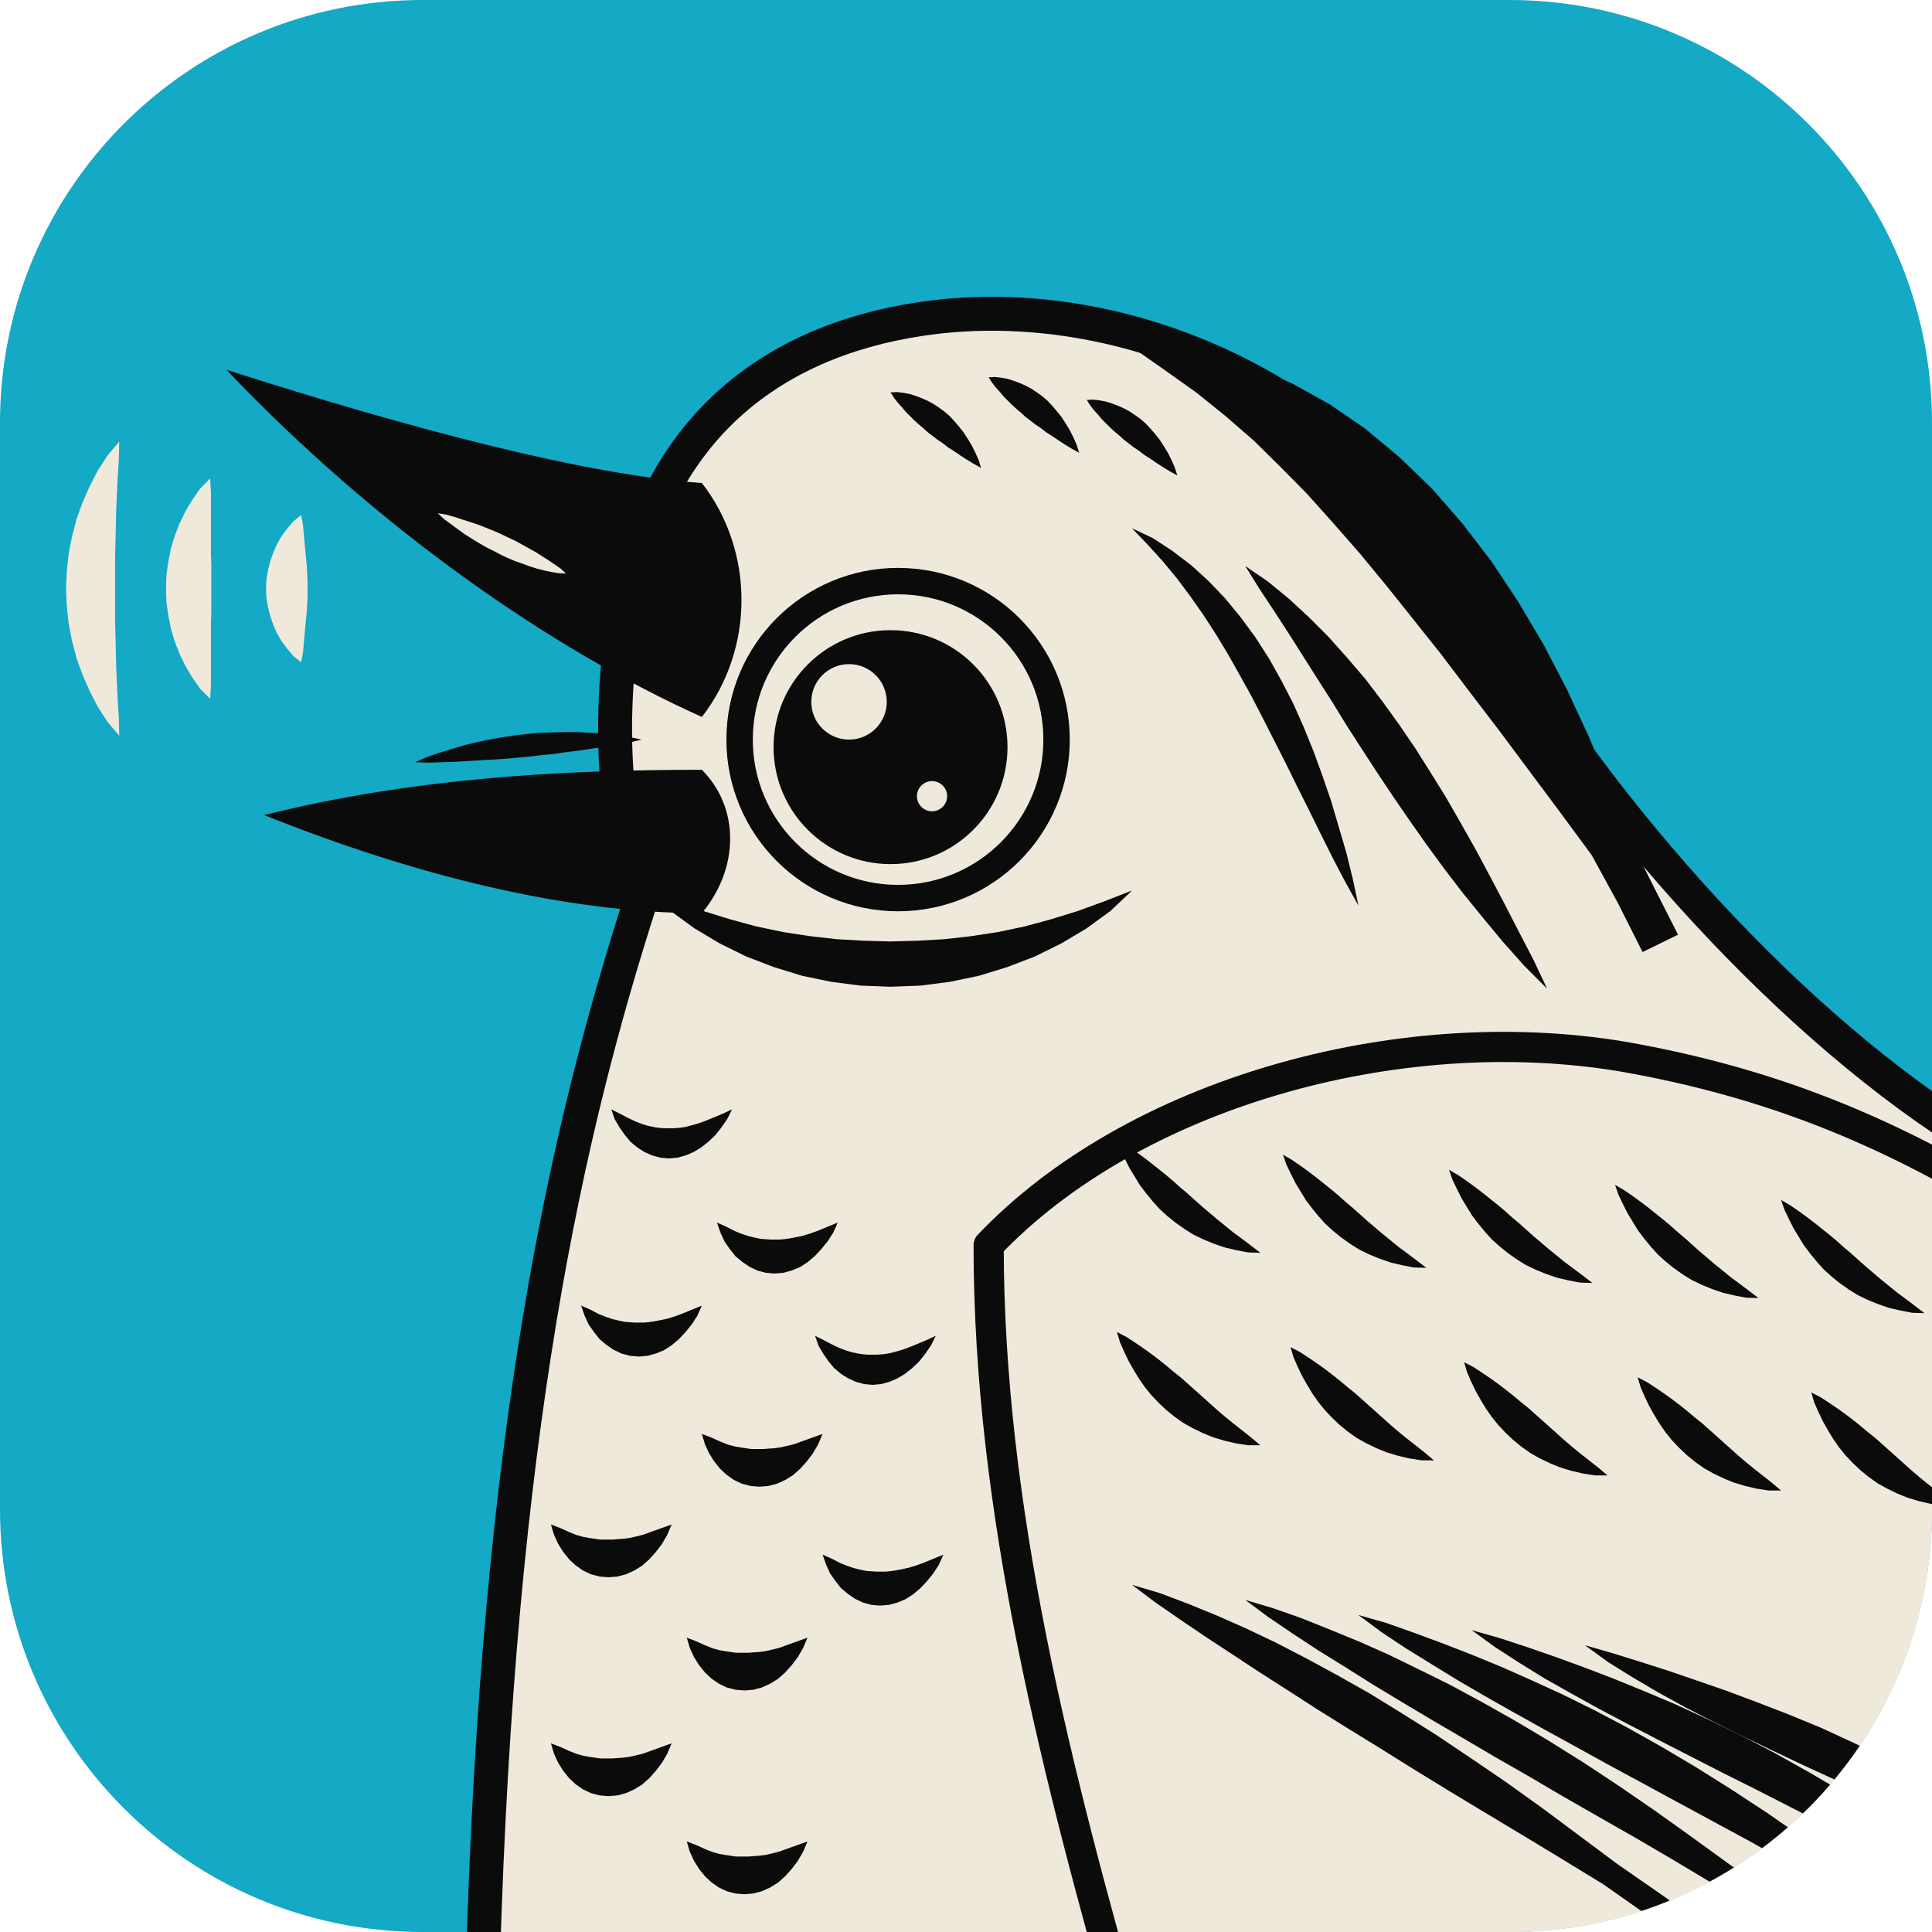
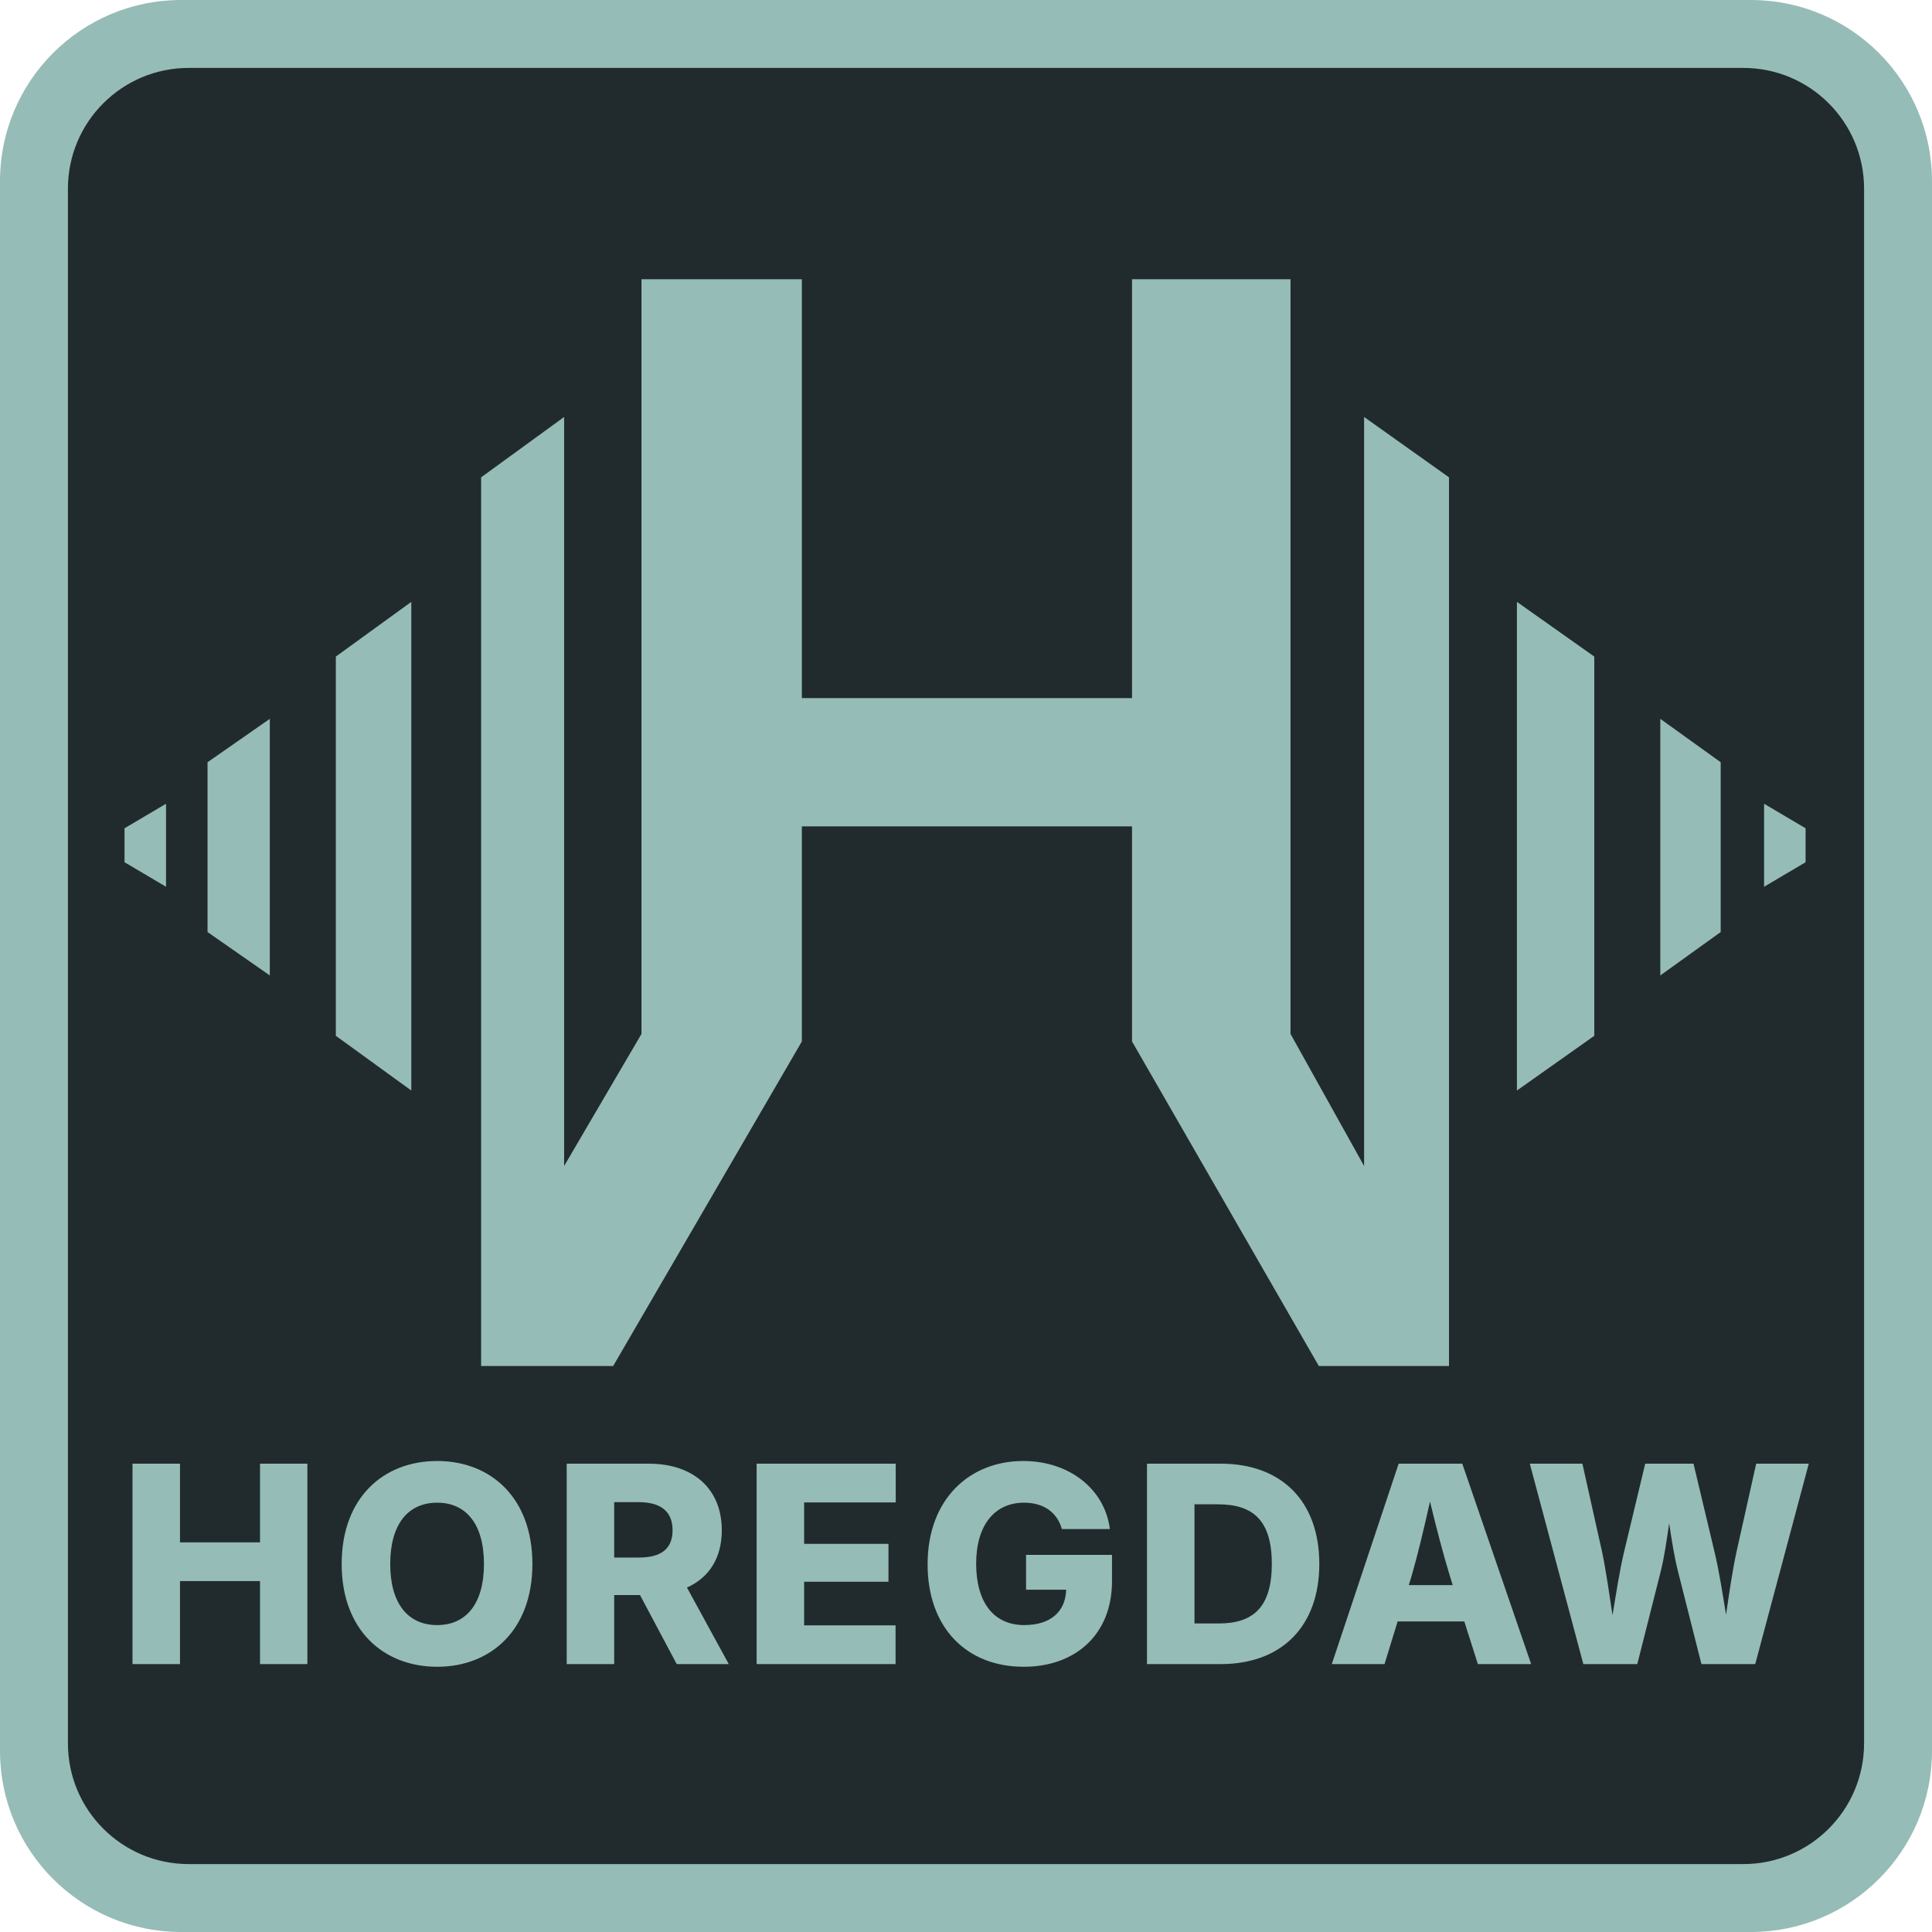
- <svg xmlns="http://www.w3.org/2000/svg" viewBox="0 0 512 512">
-   <defs>
-     <clipPath id="t">
-       <rect width="512" height="512" rx="112" />
-     </clipPath>
-   </defs>
-   <g clip-path="url(#t)">
-     <rect width="512" height="512" fill="#14a9c4" />
-     <path fill="#efe9dc" d="M79.8 175.5L80.3 172.9L80.5 170.6L80.7 168.3L80.9 166.1L81.1 164.0L81.3 162.0L81.4 160.0L81.5 158.0L81.5 156.0L81.5 154.0L81.4 152.0L81.3 150.0L81.1 148.0L80.9 145.9L80.7 143.7L80.5 141.4L80.3 139.1L79.8 136.5L79.8 136.5L77.7 138.2L76.1 140.1L74.6 142.1L73.4 144.2L72.4 146.5L71.6 148.8L71.0 151.2L70.6 153.6L70.5 156.0L70.6 158.4L71.0 160.8L71.6 163.2L72.4 165.5L73.4 167.8L74.6 169.9L76.1 171.9L77.7 173.8L79.8 175.5Z" />
-     <path fill="#efe9dc" d="M55.7 185.2L55.9 181.6L55.9 178.1L55.9 174.8L55.9 171.6L55.9 168.4L55.9 165.2L56.0 162.1L56.0 159.1L56.0 156.0L56.0 152.9L56.0 149.9L55.9 146.8L55.9 143.6L55.9 140.4L55.9 137.2L55.9 133.9L55.9 130.4L55.7 126.8L55.7 126.8L53.1 129.4L51.0 132.4L49.2 135.4L47.6 138.7L46.3 142.0L45.3 145.4L44.6 148.9L44.1 152.4L44.0 156.0L44.1 159.6L44.6 163.1L45.3 166.6L46.3 170.0L47.6 173.3L49.2 176.6L51.0 179.6L53.1 182.6L55.7 185.2Z" />
-     <path fill="#efe9dc" d="M31.6 195.0L31.5 190.2L31.2 185.7L31.0 181.3L30.8 177.0L30.7 172.7L30.6 168.5L30.5 164.3L30.5 160.1L30.5 156.0L30.5 151.9L30.5 147.7L30.6 143.5L30.7 139.3L30.8 135.0L31.0 130.7L31.2 126.3L31.5 121.8L31.6 117.0L31.6 117.0L28.5 120.7L25.9 124.7L23.8 128.8L21.9 133.1L20.3 137.5L19.1 142.1L18.2 146.7L17.7 151.3L17.5 156.0L17.7 160.7L18.2 165.3L19.1 169.9L20.3 174.5L21.9 178.9L23.8 183.2L25.9 187.3L28.5 191.3L31.6 195.0Z" />
-     <path fill="#efe9dc" stroke="#0b0b0c" stroke-width="9" stroke-linejoin="round" d="M170 238C150 300 132 380 128 520L520 520 L520 300C470 268 420 210 392 160C360 104 300 78 248 84C206 89 178 112 168 150C162 176 160 210 170 238Z" />
-     <path fill="#efe9dc" stroke="#0b0b0c" stroke-width="8" stroke-linejoin="round" d="M262 330C300 290 370 270 430 280C470 287 500 300 530 318L530 540 L300 540C280 470 262 400 262 330Z" />
-     <path fill="#0b0b0c" d="M296.0 302.0L296.9 304.6L298.1 307.1L299.3 309.5L300.7 311.8L302.1 314.1L303.7 316.2L305.5 318.4L307.3 320.4L309.4 322.3L311.5 324.0L313.9 325.7L316.3 327.2L319.0 328.5L321.7 329.6L324.6 330.6L327.6 331.3L330.7 331.9L334.0 332.0L334.0 332.0L331.4 330.0L329.0 328.2L326.7 326.5L324.5 324.7L322.4 323.0L320.4 321.3L318.4 319.6L316.5 317.9L314.6 316.2L312.7 314.6L310.8 312.9L308.9 311.3L306.9 309.7L304.9 308.1L302.8 306.5L300.6 304.9L298.4 303.4L296.0 302.0Z" />
-     <path fill="#0b0b0c" d="M340.0 306.0L340.9 308.6L342.1 311.1L343.3 313.5L344.7 315.8L346.1 318.1L347.7 320.2L349.5 322.4L351.3 324.4L353.4 326.3L355.5 328.0L357.9 329.7L360.3 331.2L363.0 332.5L365.7 333.6L368.6 334.6L371.6 335.3L374.7 335.9L378.0 336.0L378.0 336.0L375.4 334.0L373.0 332.2L370.7 330.5L368.5 328.7L366.4 327.0L364.4 325.3L362.4 323.6L360.5 321.9L358.6 320.2L356.7 318.6L354.8 316.9L352.9 315.3L350.9 313.7L348.9 312.1L346.8 310.5L344.6 308.9L342.4 307.4L340.0 306.0Z" />
-     <path fill="#0b0b0c" d="M384.0 310.0L384.9 312.6L386.1 315.1L387.3 317.5L388.7 319.8L390.1 322.1L391.7 324.2L393.5 326.4L395.3 328.4L397.4 330.3L399.5 332.0L401.9 333.7L404.3 335.2L407.0 336.5L409.7 337.6L412.6 338.6L415.6 339.3L418.7 339.9L422.0 340.0L422.0 340.0L419.4 338.0L417.0 336.2L414.7 334.5L412.5 332.7L410.4 331.0L408.4 329.3L406.4 327.6L404.5 325.9L402.6 324.2L400.7 322.6L398.8 320.9L396.9 319.3L394.9 317.7L392.9 316.1L390.8 314.5L388.6 312.9L386.4 311.4L384.0 310.0Z" />
-     <path fill="#0b0b0c" d="M428.0 314.0L428.9 316.6L430.1 319.1L431.3 321.5L432.7 323.8L434.1 326.1L435.7 328.2L437.5 330.4L439.3 332.4L441.4 334.3L443.5 336.0L445.9 337.7L448.3 339.2L451.0 340.5L453.7 341.6L456.6 342.6L459.6 343.3L462.7 343.9L466.0 344.0L466.0 344.0L463.4 342.0L461.0 340.2L458.7 338.5L456.5 336.7L454.4 335.0L452.4 333.3L450.4 331.6L448.5 329.9L446.6 328.2L444.7 326.6L442.8 324.9L440.9 323.3L438.9 321.7L436.9 320.1L434.8 318.5L432.6 316.9L430.4 315.4L428.0 314.0Z" />
-     <path fill="#0b0b0c" d="M472.0 318.0L472.9 320.6L474.1 323.1L475.3 325.5L476.7 327.8L478.1 330.1L479.7 332.2L481.5 334.4L483.3 336.4L485.4 338.3L487.5 340.0L489.9 341.7L492.3 343.2L495.0 344.5L497.7 345.6L500.6 346.6L503.6 347.3L506.7 347.9L510.0 348.0L510.0 348.0L507.4 346.0L505.0 344.2L502.7 342.5L500.5 340.7L498.4 339.0L496.4 337.3L494.4 335.6L492.5 333.9L490.6 332.2L488.7 330.6L486.8 328.9L484.9 327.3L482.9 325.7L480.9 324.1L478.8 322.5L476.6 320.9L474.4 319.4L472.0 318.0Z" />
-     <path fill="#0b0b0c" d="M296.0 353.0L296.8 355.7L297.9 358.2L299.1 360.7L300.4 363.0L301.8 365.3L303.4 367.6L305.1 369.7L307.0 371.7L309.0 373.6L311.2 375.4L313.6 377.1L316.1 378.5L318.8 379.8L321.5 380.9L324.5 381.8L327.5 382.5L330.7 383.0L334.0 383.0L334.0 383.0L331.5 380.9L329.1 379.0L326.8 377.2L324.6 375.4L322.6 373.7L320.6 371.9L318.7 370.2L316.8 368.5L315.0 366.9L313.1 365.2L311.1 363.6L309.2 362.0L307.2 360.4L305.1 358.8L303.0 357.3L300.8 355.8L298.5 354.3L296.0 353.0Z" />
-     <path fill="#0b0b0c" d="M342.0 357.0L342.8 359.7L343.9 362.2L345.1 364.7L346.4 367.0L347.8 369.3L349.4 371.6L351.1 373.7L353.0 375.7L355.0 377.6L357.2 379.4L359.6 381.1L362.1 382.5L364.8 383.8L367.5 384.9L370.5 385.8L373.5 386.5L376.7 387.0L380.0 387.0L380.0 387.0L377.5 384.9L375.1 383.0L372.8 381.2L370.6 379.4L368.6 377.7L366.6 375.9L364.7 374.2L362.8 372.5L361.0 370.9L359.1 369.2L357.1 367.6L355.2 366.0L353.2 364.4L351.1 362.8L349.0 361.3L346.8 359.8L344.5 358.3L342.0 357.0Z" />
-     <path fill="#0b0b0c" d="M388.0 361.0L388.8 363.7L389.9 366.2L391.1 368.7L392.4 371.0L393.8 373.3L395.4 375.6L397.1 377.7L399.0 379.7L401.0 381.6L403.2 383.4L405.6 385.1L408.1 386.5L410.8 387.8L413.5 388.9L416.5 389.8L419.5 390.5L422.7 391.0L426.0 391.0L426.0 391.0L423.5 388.9L421.1 387.0L418.8 385.2L416.6 383.4L414.6 381.7L412.6 379.9L410.7 378.2L408.8 376.5L407.0 374.9L405.1 373.2L403.1 371.6L401.2 370.0L399.2 368.4L397.1 366.8L395.0 365.3L392.8 363.8L390.5 362.3L388.0 361.0Z" />
-     <path fill="#0b0b0c" d="M434.0 365.0L434.8 367.7L435.9 370.2L437.1 372.7L438.4 375.0L439.8 377.3L441.4 379.6L443.1 381.7L445.0 383.7L447.0 385.6L449.2 387.4L451.6 389.1L454.1 390.5L456.8 391.8L459.5 392.9L462.5 393.8L465.5 394.5L468.7 395.0L472.0 395.0L472.0 395.0L469.5 392.9L467.1 391.0L464.8 389.2L462.6 387.4L460.6 385.7L458.6 383.9L456.7 382.2L454.8 380.5L453.0 378.9L451.1 377.2L449.1 375.6L447.2 374.0L445.2 372.4L443.1 370.8L441.0 369.3L438.8 367.8L436.5 366.3L434.0 365.0Z" />
-     <path fill="#0b0b0c" d="M480.0 369.0L480.8 371.7L481.9 374.2L483.1 376.7L484.4 379.0L485.8 381.3L487.4 383.6L489.1 385.7L491.0 387.7L493.0 389.6L495.2 391.4L497.6 393.1L500.1 394.5L502.8 395.8L505.5 396.9L508.5 397.8L511.5 398.5L514.7 399.0L518.0 399.0L518.0 399.0L515.5 396.9L513.1 395.0L510.8 393.2L508.6 391.4L506.6 389.7L504.6 387.9L502.7 386.2L500.8 384.5L499.0 382.9L497.1 381.2L495.1 379.6L493.2 378.0L491.2 376.4L489.1 374.8L487.0 373.3L484.8 371.8L482.5 370.3L480.0 369.0Z" />
-     <path fill="#0b0b0c" d="M300.0 420.0L306.1 424.6L312.6 429.1L319.4 433.7L326.4 438.3L333.7 443.1L341.2 447.9L349.1 453.0L357.3 458.1L365.9 463.4L374.7 468.9L384.0 474.6L393.6 480.4L403.6 486.4L414.0 492.7L424.8 499.3L435.5 506.8L446.6 514.5L458.1 522.7L461.9 517.3L450.4 509.2L439.3 501.4L428.5 493.9L418.3 486.3L408.5 479.0L399.0 472.2L389.6 465.8L380.5 459.7L371.6 454.1L363.0 448.8L354.5 444.0L346.2 439.5L338.1 435.3L330.1 431.5L322.4 428.1L314.8 425.0L307.4 422.2L300.0 420.0Z" />
-     <path fill="#0b0b0c" d="M330.0 424.0L336.2 428.6L342.7 433.0L349.4 437.4L356.5 441.8L363.8 446.4L371.4 451.0L379.3 455.7L387.5 460.5L396.0 465.5L404.9 470.6L414.1 476.0L423.7 481.5L433.7 487.2L444.1 493.3L454.8 499.7L465.5 506.9L476.6 514.6L488.1 522.7L491.9 517.3L480.4 509.2L469.3 501.5L458.5 494.2L448.3 486.8L438.5 479.8L428.9 473.2L419.5 467.0L410.4 461.3L401.5 456.0L392.8 451.1L384.3 446.5L376.0 442.4L368.0 438.5L360.1 435.0L352.3 431.8L344.8 428.8L337.4 426.2L330.0 424.0Z" />
-     <path fill="#0b0b0c" d="M360.0 428.0L366.2 432.6L372.7 436.9L379.5 441.1L386.5 445.4L393.9 449.7L401.5 454.0L409.4 458.4L417.6 462.9L426.1 467.6L435.0 472.4L444.2 477.4L453.8 482.6L463.8 488.0L474.1 493.8L484.8 500.0L495.6 507.1L506.6 514.6L518.1 522.7L521.9 517.3L510.4 509.2L499.2 501.6L488.4 494.4L478.2 487.3L468.4 480.5L458.8 474.2L449.4 468.3L440.3 462.9L431.4 457.9L422.7 453.3L414.2 449.1L405.9 445.3L397.8 441.7L390.0 438.5L382.3 435.5L374.7 432.7L367.4 430.1L360.0 428.0Z" />
-     <path fill="#0b0b0c" d="M390.0 432.0L396.2 436.5L402.7 440.7L409.5 444.9L416.6 448.9L424.0 453.0L431.6 457.0L439.5 461.1L447.7 465.3L456.3 469.7L465.1 474.1L474.3 478.8L483.9 483.7L493.8 488.8L504.2 494.3L514.9 500.3L525.6 507.2L536.6 514.7L548.1 522.7L551.9 517.3L540.4 509.2L529.2 501.7L518.4 494.7L508.2 487.7L498.3 481.2L488.7 475.1L479.3 469.6L470.2 464.5L461.2 459.8L452.5 455.6L444.1 451.7L435.8 448.2L427.7 444.9L419.9 441.9L412.2 439.1L404.7 436.5L397.4 434.1L390.0 432.0Z" />
-     <path fill="#0b0b0c" d="M420.0 436.0L426.2 440.5L432.8 444.6L439.6 448.6L446.7 452.5L454.1 456.3L461.8 460.1L469.7 463.9L477.9 467.8L486.4 471.7L495.3 475.9L504.5 480.2L514.0 484.8L523.9 489.6L534.2 494.9L544.9 500.6L555.6 507.4L566.7 514.7L578.1 522.7L581.9 517.3L570.4 509.3L559.2 501.8L548.4 495.0L538.1 488.2L528.2 481.9L518.6 476.1L509.2 470.9L500.0 466.1L491.1 461.8L482.4 457.8L473.9 454.3L465.6 451.1L457.6 448.1L449.8 445.4L442.2 442.8L434.7 440.4L427.3 438.1L420.0 436.0Z" />
-     <path fill="#0b0b0c" d="M300.0 92.0L308.7 98.1L317.0 104.0L324.7 110.2L332.2 116.7L339.3 123.7L346.4 130.9L353.3 138.6L360.4 146.7L367.4 155.2L374.6 164.2L382.0 173.5L389.5 183.4L397.3 193.6L405.2 204.2L413.4 215.2L421.8 226.6L428.7 239.2L435.3 252.3L444.7 247.7L438.0 234.5L431.5 221.5L426.4 208.0L421.0 195.1L415.2 182.6L409.0 170.7L402.3 159.4L395.2 148.7L387.6 138.8L379.5 129.5L370.9 121.2L361.8 113.6L352.3 107.1L342.4 101.6L332.1 97.2L321.6 94.0L310.9 92.1L300.0 92.0Z" />
-     <path fill="#0b0b0c" d="M330.0 150.0L333.8 156.1L337.7 162.0L341.6 168.0L345.4 174.0L349.2 180.0L353.1 186.1L356.9 192.3L360.9 198.5L365.0 204.8L369.2 211.1L373.6 217.5L378.1 223.9L382.8 230.3L387.7 236.7L392.9 243.1L398.2 249.5L403.9 255.9L410.0 262.0L410.0 262.0L406.3 254.2L402.4 246.7L398.6 239.3L394.8 232.1L391.0 225.0L387.1 218.1L383.2 211.3L379.1 204.7L375.0 198.2L370.7 191.9L366.3 185.8L361.8 179.9L357.0 174.3L352.1 168.8L346.9 163.6L341.6 158.7L336.0 154.1L330.0 150.0Z" />
-     <path fill="#0b0b0c" d="M300.0 140.0L304.2 144.4L308.2 148.8L312.0 153.4L315.5 158.1L319.0 163.1L322.3 168.2L325.5 173.5L328.6 179.0L331.7 184.6L334.7 190.4L337.7 196.3L340.8 202.4L343.8 208.5L346.9 214.7L350.0 221.0L353.2 227.4L356.5 233.7L360.0 240.0L360.0 240.0L358.5 232.9L356.8 226.0L354.8 219.2L352.8 212.4L350.5 205.7L348.1 199.1L345.5 192.7L342.7 186.4L339.6 180.4L336.3 174.5L332.7 168.9L328.8 163.6L324.7 158.6L320.3 154.0L315.7 149.8L310.7 146.0L305.5 142.6L300.0 140.0Z" />
-     <path fill="#0b0b0c" d="M236.0 104.0L236.9 105.4L237.9 106.7L239.0 107.9L240.0 109.1L241.1 110.2L242.2 111.3L243.4 112.4L244.6 113.4L245.8 114.5L247.1 115.5L248.4 116.5L249.9 117.5L251.3 118.6L252.9 119.6L254.5 120.7L256.2 121.8L258.0 122.9L260.0 124.0L260.0 124.0L259.3 121.8L258.4 119.8L257.5 118.0L256.4 116.2L255.3 114.5L254.1 113.0L252.9 111.6L251.6 110.2L250.2 109.0L248.8 108.0L247.3 107.0L245.8 106.2L244.2 105.5L242.6 104.9L241.0 104.4L239.4 104.1L237.7 103.9L236.0 104.0Z" />
-     <path fill="#0b0b0c" d="M262.0 100.0L262.9 101.4L263.9 102.7L265.0 103.9L266.0 105.1L267.1 106.2L268.2 107.3L269.4 108.4L270.6 109.4L271.8 110.5L273.1 111.5L274.4 112.5L275.9 113.5L277.3 114.6L278.9 115.6L280.5 116.7L282.2 117.8L284.0 118.9L286.0 120.0L286.0 120.0L285.3 117.8L284.4 115.8L283.5 114.0L282.4 112.2L281.3 110.5L280.1 109.0L278.9 107.6L277.6 106.2L276.2 105.0L274.8 104.0L273.3 103.0L271.8 102.2L270.2 101.5L268.6 100.9L267.0 100.4L265.4 100.1L263.7 99.9L262.0 100.0Z" />
-     <path fill="#0b0b0c" d="M288.0 106.0L288.9 107.4L289.9 108.7L291.0 109.9L292.0 111.1L293.1 112.2L294.2 113.3L295.4 114.4L296.6 115.4L297.8 116.5L299.1 117.5L300.4 118.5L301.9 119.5L303.3 120.6L304.9 121.6L306.5 122.7L308.2 123.8L310.0 124.9L312.0 126.0L312.0 126.0L311.3 123.8L310.4 121.8L309.5 120.0L308.4 118.2L307.3 116.5L306.1 115.0L304.9 113.6L303.6 112.2L302.2 111.0L300.8 110.0L299.3 109.0L297.8 108.2L296.2 107.5L294.6 106.9L293.0 106.4L291.4 106.1L289.7 105.9L288.0 106.0Z" />
-     <path fill="#0b0b0c" d="M162.0 294.0L162.9 296.6L164.2 298.8L165.6 300.8L167.1 302.6L168.9 304.1L170.8 305.3L172.8 306.2L175.0 306.8L177.3 307.0L179.5 306.8L181.7 306.2L183.8 305.3L185.8 304.1L187.7 302.6L189.5 300.9L191.1 298.9L192.7 296.6L194.0 294.0L194.0 294.0L191.4 295.2L189.0 296.2L186.8 297.1L184.8 297.8L183.0 298.3L181.4 298.7L179.9 298.9L178.5 299.0L177.2 299.0L176.0 299.0L174.7 298.9L173.4 298.7L171.9 298.4L170.2 297.9L168.4 297.2L166.5 296.3L164.4 295.2L162.0 294.0Z" />
-     <path fill="#0b0b0c" d="M190.0 324.0L190.9 326.6L192.0 329.0L193.4 331.0L194.9 332.9L196.7 334.4L198.6 335.7L200.7 336.7L202.9 337.3L205.2 337.5L207.6 337.3L209.8 336.7L212.0 335.8L214.0 334.5L215.9 332.9L217.6 331.1L219.3 329.0L220.8 326.7L222.0 324.0L222.0 324.0L219.3 325.1L216.9 326.1L214.7 326.9L212.7 327.5L210.8 327.9L209.2 328.2L207.8 328.4L206.5 328.5L205.3 328.5L204.1 328.5L202.9 328.4L201.5 328.3L200.1 328.0L198.4 327.6L196.6 327.0L194.6 326.2L192.5 325.1L190.0 324.0Z" />
-     <path fill="#0b0b0c" d="M154.0 346.0L154.9 348.6L156.0 351.0L157.4 353.0L158.9 354.9L160.7 356.4L162.6 357.7L164.7 358.7L166.9 359.3L169.3 359.5L171.6 359.3L173.8 358.7L176.0 357.8L178.0 356.5L179.9 354.9L181.6 353.1L183.3 351.0L184.8 348.7L186.0 346.0L186.0 346.0L183.3 347.1L180.9 348.1L178.7 348.9L176.7 349.5L174.8 349.9L173.2 350.2L171.8 350.4L170.5 350.5L169.2 350.5L168.1 350.5L166.9 350.4L165.5 350.3L164.1 350.0L162.4 349.6L160.6 349.0L158.6 348.2L156.5 347.1L154.0 346.0Z" />
-     <path fill="#0b0b0c" d="M186.0 380.0L186.8 382.7L187.9 385.1L189.2 387.2L190.8 389.2L192.5 390.8L194.5 392.2L196.6 393.2L198.9 393.8L201.3 394.0L203.6 393.8L205.9 393.2L208.1 392.2L210.2 390.9L212.1 389.2L213.8 387.3L215.4 385.2L216.8 382.8L218.0 380.0L218.0 380.0L215.2 381.0L212.7 381.9L210.5 382.7L208.5 383.2L206.7 383.6L205.1 383.8L203.6 383.9L202.4 384.0L201.2 384.0L200.1 384.0L199.0 384.0L197.7 383.8L196.3 383.6L194.6 383.3L192.8 382.8L190.8 382.0L188.6 381.0L186.0 380.0Z" />
-     <path fill="#0b0b0c" d="M146.0 404.0L146.8 406.7L147.9 409.1L149.2 411.2L150.8 413.2L152.5 414.8L154.5 416.2L156.6 417.2L158.9 417.8L161.3 418.0L163.6 417.8L165.9 417.2L168.1 416.2L170.2 414.9L172.1 413.2L173.8 411.3L175.4 409.2L176.8 406.8L178.0 404.0L178.0 404.0L175.2 405.0L172.7 405.9L170.5 406.7L168.5 407.2L166.7 407.6L165.1 407.8L163.6 407.9L162.4 408.0L161.2 408.0L160.1 408.0L159.0 408.0L157.7 407.8L156.3 407.6L154.6 407.3L152.8 406.8L150.8 406.0L148.6 405.0L146.0 404.0Z" />
-     <path fill="#0b0b0c" d="M182.0 434.0L182.8 436.7L183.9 439.1L185.2 441.2L186.8 443.2L188.5 444.8L190.5 446.2L192.6 447.2L194.9 447.8L197.3 448.0L199.6 447.8L201.9 447.2L204.1 446.2L206.2 444.9L208.1 443.2L209.8 441.3L211.4 439.2L212.8 436.8L214.0 434.0L214.0 434.0L211.2 435.0L208.7 435.9L206.5 436.7L204.5 437.2L202.7 437.6L201.1 437.8L199.6 437.9L198.4 438.0L197.2 438.0L196.1 438.0L195.0 438.0L193.7 437.8L192.3 437.6L190.6 437.3L188.8 436.8L186.8 436.0L184.6 435.0L182.0 434.0Z" />
-     <path fill="#0b0b0c" d="M216.0 354.0L216.9 356.6L218.2 358.8L219.6 360.8L221.1 362.6L222.9 364.1L224.8 365.3L226.8 366.2L229.0 366.8L231.3 367.0L233.5 366.8L235.7 366.2L237.8 365.3L239.8 364.1L241.7 362.6L243.5 360.9L245.1 358.9L246.7 356.6L248.0 354.0L248.0 354.0L245.4 355.2L243.0 356.2L240.8 357.1L238.8 357.8L237.0 358.3L235.4 358.7L233.9 358.9L232.5 359.0L231.2 359.0L230.0 359.0L228.7 358.9L227.4 358.7L225.9 358.4L224.2 357.9L222.4 357.2L220.5 356.3L218.4 355.2L216.0 354.0Z" />
-     <path fill="#0b0b0c" d="M218.0 412.0L218.9 414.6L220.0 417.0L221.4 419.0L222.9 420.9L224.7 422.4L226.6 423.7L228.7 424.7L230.9 425.3L233.2 425.5L235.6 425.3L237.8 424.7L240.0 423.8L242.0 422.5L243.9 420.9L245.6 419.1L247.3 417.0L248.8 414.7L250.0 412.0L250.0 412.0L247.3 413.1L244.9 414.1L242.7 414.9L240.7 415.5L238.8 415.9L237.2 416.2L235.8 416.4L234.5 416.5L233.2 416.5L232.1 416.5L230.9 416.4L229.5 416.3L228.1 416.0L226.4 415.6L224.6 415.0L222.6 414.2L220.5 413.1L218.0 412.0Z" />
-     <path fill="#0b0b0c" d="M146.0 462.0L146.8 464.7L147.9 467.1L149.2 469.2L150.8 471.2L152.5 472.8L154.5 474.2L156.6 475.2L158.9 475.8L161.2 476.0L163.6 475.8L165.9 475.2L168.1 474.2L170.2 472.9L172.1 471.2L173.8 469.3L175.4 467.2L176.8 464.8L178.0 462.0L178.0 462.0L175.2 463.0L172.7 463.9L170.5 464.7L168.5 465.2L166.7 465.6L165.1 465.8L163.6 465.9L162.4 466.0L161.2 466.0L160.1 466.0L159.0 466.0L157.7 465.8L156.3 465.6L154.6 465.3L152.8 464.8L150.8 464.0L148.6 463.0L146.0 462.0Z" />
-     <path fill="#0b0b0c" d="M182.0 488.0L182.8 490.7L183.9 493.1L185.2 495.2L186.8 497.2L188.5 498.8L190.5 500.2L192.6 501.2L194.9 501.8L197.3 502.0L199.6 501.8L201.9 501.2L204.1 500.2L206.2 498.9L208.1 497.2L209.8 495.3L211.4 493.2L212.8 490.8L214.0 488.0L214.0 488.0L211.2 489.0L208.7 489.9L206.5 490.7L204.5 491.2L202.7 491.6L201.1 491.8L199.6 491.9L198.4 492.0L197.2 492.0L196.1 492.0L195.0 492.0L193.7 491.8L192.3 491.6L190.6 491.3L188.8 490.8L186.8 490.0L184.6 489.0L182.0 488.0Z" />
-     <path fill="#0b0b0c" d="M172.0 236.0L177.7 241.4L184.0 246.0L190.7 250.0L197.8 253.5L205.1 256.3L212.6 258.6L220.3 260.2L228.1 261.2L236.0 261.5L243.9 261.2L251.7 260.2L259.4 258.6L266.9 256.3L274.2 253.5L281.3 250.0L288.0 246.0L294.3 241.4L300.0 236.0L300.0 236.0L292.8 238.8L285.7 241.4L278.6 243.6L271.6 245.5L264.5 247.0L257.3 248.1L250.2 248.9L243.1 249.3L236.0 249.5L228.9 249.3L221.8 248.9L214.7 248.1L207.5 247.0L200.4 245.5L193.4 243.6L186.3 241.4L179.2 238.8L172.0 236.0Z" />
-     <path fill="#0b0b0c" d="M186 128 C156 126 110 114 60 98 C100 140 146 172 186 190 C200 172 200 146 186 128 Z" />
-     <path fill="#0b0b0c" d="M186 204 C150 204 110 206 70 216 C110 232 150 242 186 242 C196 230 196 214 186 204 Z" />
-     <path fill="#efe9dc" d="M150.0 152.0L148.6 150.7L147.0 149.6L145.4 148.5L143.8 147.5L142.1 146.4L140.3 145.4L138.5 144.4L136.7 143.4L134.8 142.5L132.9 141.6L130.9 140.7L128.9 139.9L126.9 139.1L124.8 138.4L122.6 137.7L120.5 137.0L118.3 136.4L116.0 136.0L116.0 136.0L117.7 137.6L119.5 138.9L121.4 140.3L123.2 141.6L125.1 142.8L126.9 143.9L128.8 145.0L130.8 146.0L132.7 147.0L134.6 147.9L136.5 148.7L138.5 149.4L140.4 150.1L142.3 150.7L144.3 151.2L146.2 151.6L148.1 151.9L150.0 152.0Z" />
-     <path fill="#0b0b0c" d="M170.0 196.0L166.7 195.3L163.3 194.8L159.9 194.4L156.6 194.2L153.2 194.0L149.8 194.0L146.4 194.1L143.1 194.2L139.7 194.5L136.3 194.9L133.0 195.4L129.6 196.0L126.3 196.7L123.0 197.5L119.7 198.5L116.4 199.5L113.2 200.6L110.0 202.0L110.0 202.0L113.5 202.1L116.9 202.0L120.3 201.9L123.7 201.7L127.0 201.5L130.4 201.3L133.7 201.1L137.0 200.8L140.3 200.5L143.6 200.1L146.9 199.8L150.2 199.3L153.5 198.9L156.8 198.4L160.1 197.9L163.4 197.3L166.7 196.8L170.0 196.0Z" />
-     <circle cx="238" cy="196" r="42" fill="#efe9dc" stroke="#0b0b0c" stroke-width="7" />
-     <circle cx="236" cy="198" r="31" fill="#0b0b0c" />
-     <circle cx="225" cy="186" r="10" fill="#efe9dc" />
-     <circle cx="247" cy="211" r="4" fill="#efe9dc" />
+ <svg xmlns="http://www.w3.org/2000/svg" viewBox="0 0 1024 1024" width="1024" height="1024">
+   <rect x="0" y="0" width="1024" height="1024" rx="96" fill="#96bcb7" />
+   <rect x="36" y="36" width="952" height="952" rx="64" fill="#212b2d" />
+   <g fill="#96bcb7">
+     <polygon points="66,439 88,426 88,470 66,457" />
+     <polygon points="110,404 143,381 143,517 110,494" />
+     <polygon points="178,348 218,319 218,578 178,549" />
+     <path d="M 340,148 L 425,148 L 425,370 L 600,370 L 600,148 L 684,148 L 684,548 L 723,618 L 723,221 L 768,253 L 768,724 L 699,724 L 600,552 L 600,438 L 425,438 L 425,552 L 325,724 L 255,724 L 255,253 L 299,221 L 299,618 L 340,548 Z" />
+     <polygon points="804,319 845,348 845,549 804,578" />
+     <polygon points="880,381 912,404 912,494 880,517" />
+     <polygon points="935,426 957,439 957,457 935,470" />
+     <text x="512" y="882" text-anchor="middle" font-family="Montserrat, Inter, system-ui, -apple-system, sans-serif" font-weight="800" font-size="146" letter-spacing="4">HOREGDAW</text>
  </g>
</svg>
